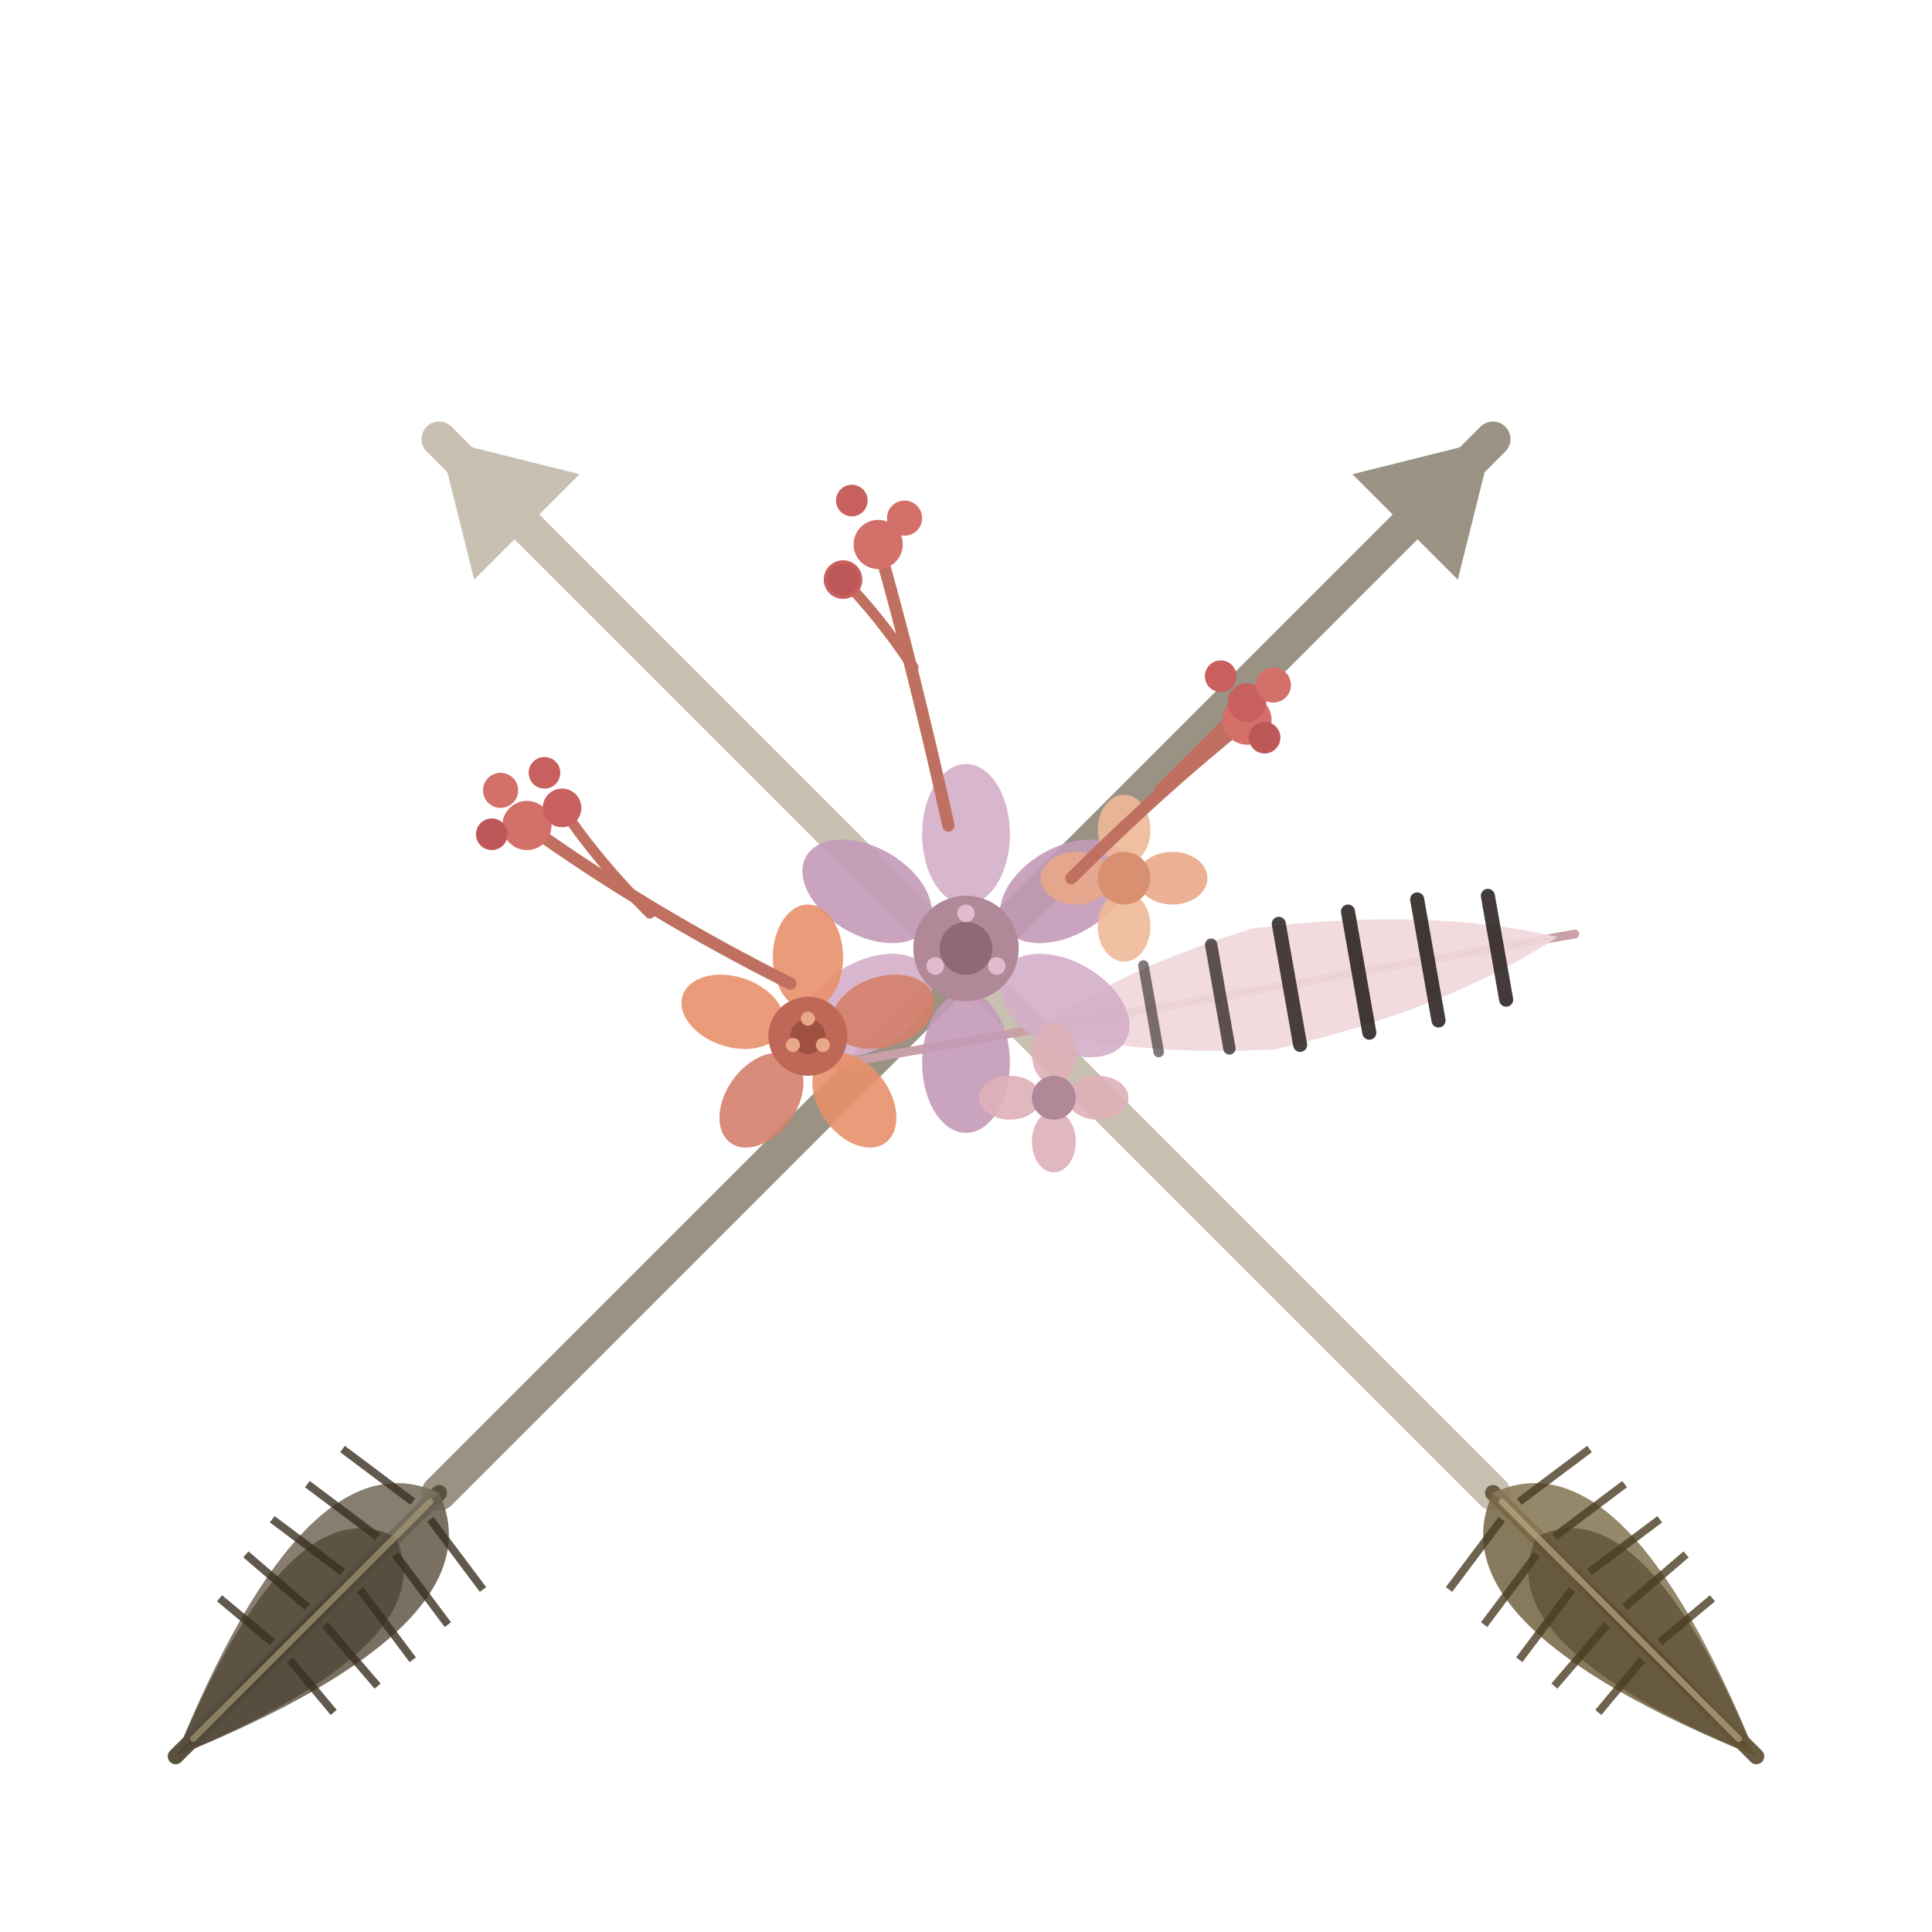
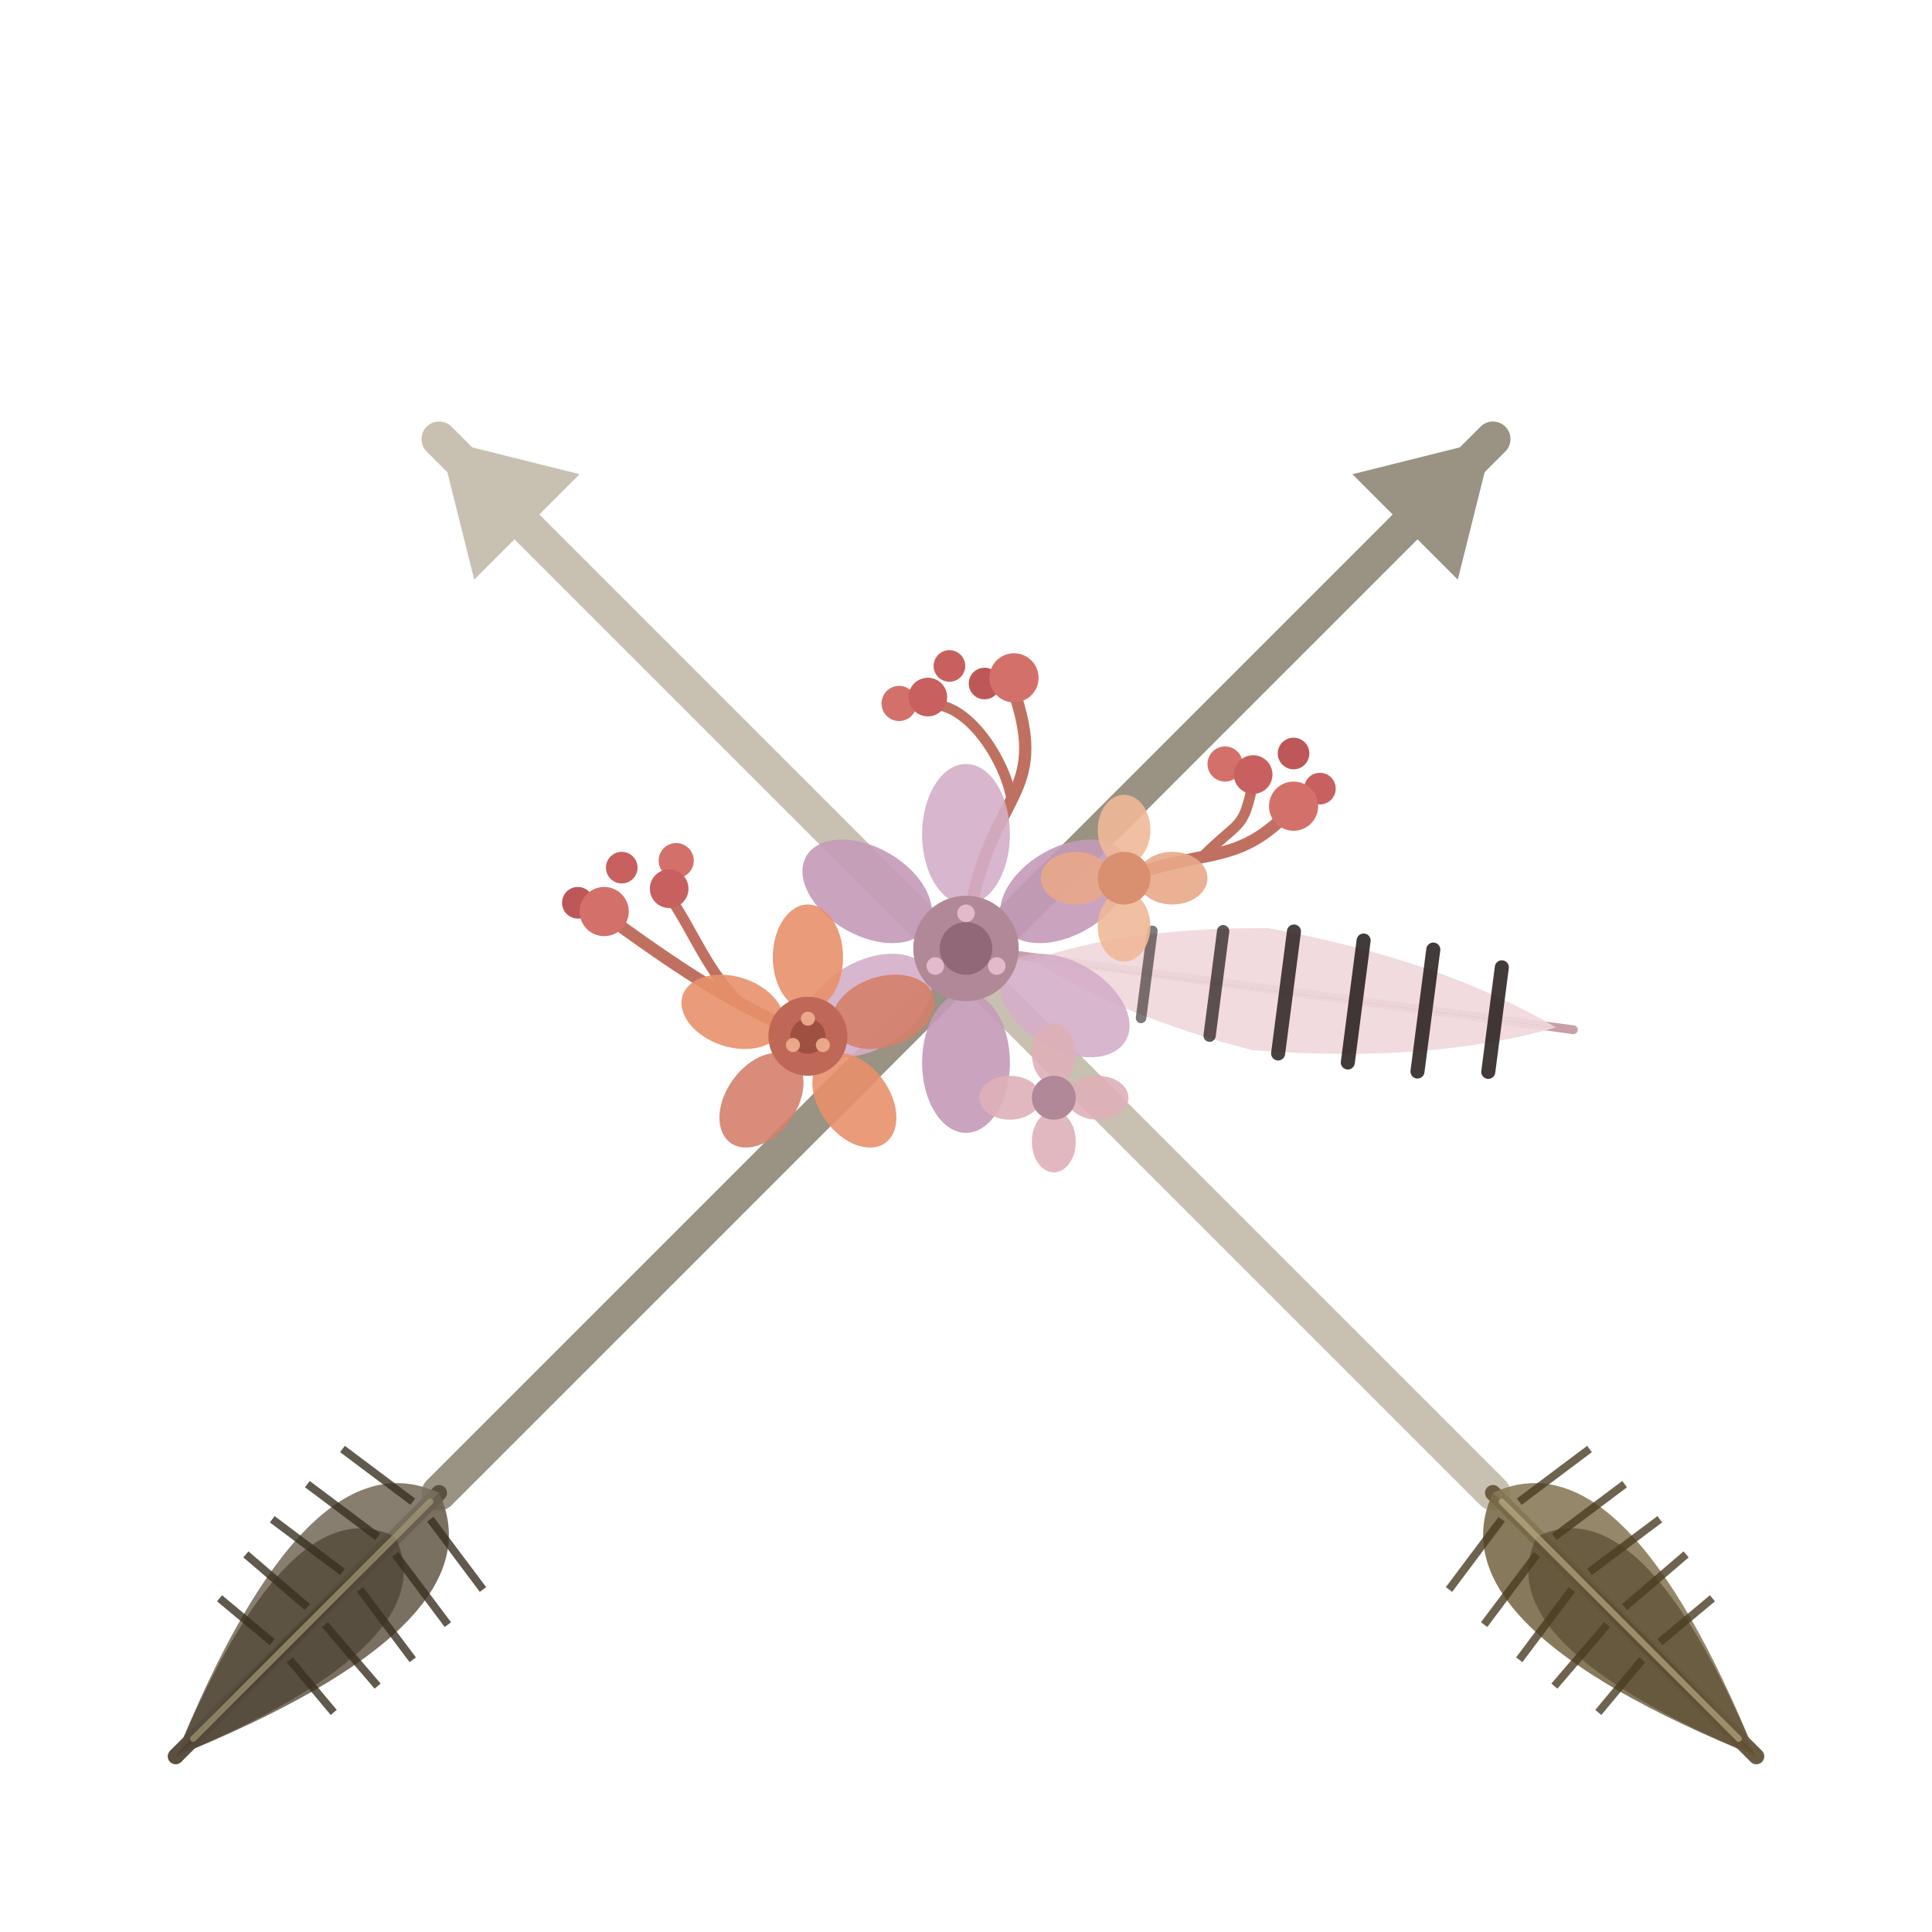
- <svg xmlns="http://www.w3.org/2000/svg" class="nav-logo-icon" viewBox="0 0 220 220" fill="none">
-   <line x1="50" y1="50" x2="170" y2="170" stroke="#c8c0b0" stroke-width="4" stroke-linecap="round" />
-   <polygon points="50,50 66,54 54,66" fill="#c8c0b0" />
-   <line x1="170" y1="170" x2="200" y2="200" stroke="#6a5c42" stroke-width="1.8" stroke-linecap="round" />
-   <path d="M170,170 Q185,163 200,200 Q183,185 170,170Z" fill="#8a7a5a" opacity="0.9" />
-   <path d="M170,170 Q163,185 200,200 Q185,183 170,170Z" fill="#7a6a4a" opacity="0.9" />
-   <path d="M175,175 Q187,169 200,200 Q186,188 175,175Z" fill="#5a4c30" opacity="0.7" />
-   <path d="M175,175 Q169,187 200,200 Q188,186 175,175Z" fill="#5a4c30" opacity="0.7" />
-   <line x1="173" y1="171" x2="181" y2="165" stroke="#4a3c22" stroke-width="0.9" opacity="0.8" />
-   <line x1="177" y1="175" x2="185" y2="169" stroke="#4a3c22" stroke-width="0.9" opacity="0.8" />
-   <line x1="181" y1="179" x2="189" y2="173" stroke="#4a3c22" stroke-width="0.9" opacity="0.8" />
-   <line x1="185" y1="183" x2="192" y2="177" stroke="#4a3c22" stroke-width="0.9" opacity="0.8" />
-   <line x1="189" y1="187" x2="195" y2="182" stroke="#4a3c22" stroke-width="0.9" opacity="0.8" />
-   <line x1="171" y1="173" x2="165" y2="181" stroke="#4a3c22" stroke-width="0.9" opacity="0.8" />
-   <line x1="175" y1="177" x2="169" y2="185" stroke="#4a3c22" stroke-width="0.9" opacity="0.8" />
-   <line x1="179" y1="181" x2="173" y2="189" stroke="#4a3c22" stroke-width="0.9" opacity="0.8" />
-   <line x1="183" y1="185" x2="177" y2="192" stroke="#4a3c22" stroke-width="0.9" opacity="0.8" />
-   <line x1="187" y1="189" x2="182" y2="195" stroke="#4a3c22" stroke-width="0.9" opacity="0.8" />
-   <line x1="171" y1="171" x2="198" y2="198" stroke="#c8b890" stroke-width="0.7" opacity="0.6" stroke-linecap="round" />
-   <line x1="170" y1="50" x2="50" y2="170" stroke="#9a9282" stroke-width="4" stroke-linecap="round" />
-   <polygon points="170,50 154,54 166,66" fill="#9a9282" />
-   <line x1="50" y1="170" x2="20" y2="200" stroke="#5a5040" stroke-width="1.8" stroke-linecap="round" />
-   <path d="M50,170 Q35,163 20,200 Q37,185 50,170Z" fill="#7a7060" opacity="0.9" />
-   <path d="M50,170 Q57,185 20,200 Q35,183 50,170Z" fill="#6a6050" opacity="0.9" />
-   <path d="M45,175 Q33,169 20,200 Q34,188 45,175Z" fill="#4a4030" opacity="0.7" />
-   <path d="M45,175 Q51,187 20,200 Q32,186 45,175Z" fill="#4a4030" opacity="0.7" />
-   <line x1="47" y1="171" x2="39" y2="165" stroke="#3a3020" stroke-width="0.9" opacity="0.8" />
-   <line x1="43" y1="175" x2="35" y2="169" stroke="#3a3020" stroke-width="0.9" opacity="0.8" />
-   <line x1="39" y1="179" x2="31" y2="173" stroke="#3a3020" stroke-width="0.9" opacity="0.8" />
-   <line x1="35" y1="183" x2="28" y2="177" stroke="#3a3020" stroke-width="0.9" opacity="0.8" />
-   <line x1="31" y1="187" x2="25" y2="182" stroke="#3a3020" stroke-width="0.9" opacity="0.8" />
-   <line x1="49" y1="173" x2="55" y2="181" stroke="#3a3020" stroke-width="0.9" opacity="0.8" />
-   <line x1="45" y1="177" x2="51" y2="185" stroke="#3a3020" stroke-width="0.9" opacity="0.8" />
-   <line x1="41" y1="181" x2="47" y2="189" stroke="#3a3020" stroke-width="0.9" opacity="0.8" />
-   <line x1="37" y1="185" x2="43" y2="192" stroke="#3a3020" stroke-width="0.9" opacity="0.8" />
-   <line x1="33" y1="189" x2="38" y2="195" stroke="#3a3020" stroke-width="0.9" opacity="0.8" />
-   <line x1="49" y1="171" x2="22" y2="198" stroke="#b0a880" stroke-width="0.7" opacity="0.6" stroke-linecap="round" />
-   <g transform="translate(136,114) rotate(170)">
-     <line x1="-44" y1="0" x2="44" y2="0" stroke="#c8a0a8" stroke-width="1" stroke-linecap="round" />
-     <path d="M-42,0 Q-28,-6 -8,-7 Q8,-5 18,0Z" fill="#f0d8dc" opacity="0.92" />
-     <path d="M-42,0 Q-28,6 -8,7 Q8,5 18,0Z" fill="#f0d8dc" opacity="0.92" />
-     <line x1="-35" y1="-6" x2="-35" y2="6" stroke="#2a2020" stroke-width="1.6" opacity="0.88" stroke-linecap="round" />
-     <line x1="-27" y1="-7" x2="-27" y2="7" stroke="#2a2020" stroke-width="1.6" opacity="0.88" stroke-linecap="round" />
-     <line x1="-19" y1="-7" x2="-19" y2="7" stroke="#2a2020" stroke-width="1.6" opacity="0.88" stroke-linecap="round" />
-     <line x1="-11" y1="-7" x2="-11" y2="7" stroke="#2a2020" stroke-width="1.6" opacity="0.85" stroke-linecap="round" />
-     <line x1="-3" y1="-6" x2="-3" y2="6" stroke="#2a2020" stroke-width="1.4" opacity="0.75" stroke-linecap="round" />
-     <line x1="5" y1="-5" x2="5" y2="5" stroke="#2a2020" stroke-width="1.2" opacity="0.6" stroke-linecap="round" />
-   </g>
-   <g transform="translate(110,108)">
-     <ellipse cx="0" cy="-13" rx="5" ry="8" fill="#d4aec8" opacity="0.9" transform="rotate(0)" />
-     <ellipse cx="0" cy="-13" rx="5" ry="8" fill="#c49ab8" opacity="0.9" transform="rotate(60)" />
-     <ellipse cx="0" cy="-13" rx="5" ry="8" fill="#d4aec8" opacity="0.9" transform="rotate(120)" />
-     <ellipse cx="0" cy="-13" rx="5" ry="8" fill="#c49ab8" opacity="0.9" transform="rotate(180)" />
-     <ellipse cx="0" cy="-13" rx="5" ry="8" fill="#d4aec8" opacity="0.9" transform="rotate(240)" />
-     <ellipse cx="0" cy="-13" rx="5" ry="8" fill="#c49ab8" opacity="0.9" transform="rotate(300)" />
-     <circle cx="0" cy="0" r="6" fill="#b08898" />
-     <circle cx="0" cy="0" r="3" fill="#906878" />
-     <circle cx="0" cy="-4" r="1" fill="#e8c0d0" opacity="0.9" />
-     <circle cx="3.5" cy="2" r="1" fill="#e8c0d0" opacity="0.9" />
-     <circle cx="-3.5" cy="2" r="1" fill="#e8c0d0" opacity="0.9" />
-   </g>
-   <g transform="translate(92,118)">
-     <ellipse cx="0" cy="-9" rx="4" ry="6" fill="#e8906a" opacity="0.9" transform="rotate(0)" />
-     <ellipse cx="0" cy="-9" rx="4" ry="6" fill="#d4806a" opacity="0.9" transform="rotate(72)" />
-     <ellipse cx="0" cy="-9" rx="4" ry="6" fill="#e8906a" opacity="0.9" transform="rotate(144)" />
-     <ellipse cx="0" cy="-9" rx="4" ry="6" fill="#d4806a" opacity="0.9" transform="rotate(216)" />
-     <ellipse cx="0" cy="-9" rx="4" ry="6" fill="#e8906a" opacity="0.9" transform="rotate(288)" />
-     <circle cx="0" cy="0" r="4.5" fill="#c06858" />
-     <circle cx="0" cy="0" r="2" fill="#a05040" />
-     <circle cx="0" cy="-2" r="0.8" fill="#f0b090" opacity="0.9" />
-     <circle cx="1.7" cy="1" r="0.8" fill="#f0b090" opacity="0.9" />
-     <circle cx="-1.7" cy="1" r="0.8" fill="#f0b090" opacity="0.9" />
-   </g>
-   <g transform="translate(128,100)">
-     <ellipse cx="0" cy="-5.5" rx="3" ry="4" fill="#f0b898" opacity="0.9" transform="rotate(0)" />
-     <ellipse cx="0" cy="-5.5" rx="3" ry="4" fill="#e8a888" opacity="0.9" transform="rotate(90)" />
-     <ellipse cx="0" cy="-5.5" rx="3" ry="4" fill="#f0b898" opacity="0.9" transform="rotate(180)" />
-     <ellipse cx="0" cy="-5.5" rx="3" ry="4" fill="#e8a888" opacity="0.9" transform="rotate(270)" />
-     <circle cx="0" cy="0" r="3" fill="#d89070" />
-   </g>
-   <g transform="translate(120,125)">
-     <ellipse cx="0" cy="-5" rx="2.5" ry="3.5" fill="#deb0b8" opacity="0.9" transform="rotate(0)" />
-     <ellipse cx="0" cy="-5" rx="2.5" ry="3.5" fill="#deb0b8" opacity="0.9" transform="rotate(90)" />
-     <ellipse cx="0" cy="-5" rx="2.5" ry="3.5" fill="#deb0b8" opacity="0.9" transform="rotate(180)" />
-     <ellipse cx="0" cy="-5" rx="2.5" ry="3.5" fill="#deb0b8" opacity="0.9" transform="rotate(270)" />
-     <circle cx="0" cy="0" r="2.5" fill="#b08898" />
-   </g>
-   <path d="M108,94 Q104,76 100,62" stroke="#c07060" stroke-width="1.4" fill="none" stroke-linecap="round" />
-   <path d="M104,76 Q100,70 96,66" stroke="#c07060" stroke-width="1.2" fill="none" stroke-linecap="round" />
-   <circle cx="100" cy="62" r="2.8" fill="#d4706a" />
-   <circle cx="96" cy="66" r="2.2" fill="#c86060" />
-   <circle cx="103" cy="59" r="2" fill="#d4706a" />
-   <circle cx="97" cy="57" r="1.8" fill="#c86060" />
-   <circle cx="96" cy="66" r="1.8" fill="#be5858" />
-   <path d="M90,112 Q74,104 60,94" stroke="#c07060" stroke-width="1.4" fill="none" stroke-linecap="round" />
-   <path d="M74,104 Q68,98 64,92" stroke="#c07060" stroke-width="1.2" fill="none" stroke-linecap="round" />
-   <circle cx="60" cy="94" r="2.8" fill="#d4706a" />
-   <circle cx="64" cy="92" r="2.2" fill="#c86060" />
-   <circle cx="57" cy="90" r="2" fill="#d4706a" />
-   <circle cx="62" cy="88" r="1.8" fill="#c86060" />
-   <circle cx="56" cy="95" r="1.8" fill="#be5858" />
-   <path d="M122,100 Q132,90 142,82" stroke="#c07060" stroke-width="1.4" fill="none" stroke-linecap="round" />
-   <path d="M132,90 Q138,84 142,80" stroke="#c07060" stroke-width="1.2" fill="none" stroke-linecap="round" />
-   <circle cx="142" cy="82" r="2.8" fill="#d4706a" />
-   <circle cx="142" cy="80" r="2.2" fill="#c86060" />
-   <circle cx="145" cy="78" r="2" fill="#d4706a" />
-   <circle cx="139" cy="77" r="1.8" fill="#c86060" />
-   <circle cx="144" cy="84" r="1.8" fill="#be5858" />
+ <svg xmlns="http://www.w3.org/2000/svg" width="220" height="220" viewBox="0 0 220 220" fill="none">
+   <path d="M50 50L170 170" stroke="#C8C0B0" stroke-width="4" stroke-linecap="round" />
+   <path d="M50 50L66 54L54 66L50 50Z" fill="#C8C0B0" />
+   <path d="M170 170L200 200" stroke="#6A5C42" stroke-width="1.8" stroke-linecap="round" />
+   <path opacity="0.9" d="M170 170C180 165.333 190 175.333 200 200C188.667 190 178.667 180 170 170Z" fill="#8A7A5A" />
+   <path opacity="0.9" d="M170 170C165.333 180 175.333 190 200 200C190 188.667 180 178.667 170 170Z" fill="#7A6A4A" />
+   <path opacity="0.7" d="M175 175C183 171 191.333 179.333 200 200C190.667 192 182.333 183.667 175 175Z" fill="#5A4C30" />
+   <path opacity="0.7" d="M175 175C171 183 179.333 191.333 200 200C192 190.667 183.667 182.333 175 175Z" fill="#5A4C30" />
+   <path opacity="0.8" d="M173 171L181 165" stroke="#4A3C22" stroke-width="0.9" />
+   <path opacity="0.8" d="M177 175L185 169" stroke="#4A3C22" stroke-width="0.9" />
+   <path opacity="0.8" d="M181 179L189 173" stroke="#4A3C22" stroke-width="0.9" />
+   <path opacity="0.8" d="M185 183L192 177" stroke="#4A3C22" stroke-width="0.9" />
+   <path opacity="0.8" d="M189 187L195 182" stroke="#4A3C22" stroke-width="0.9" />
+   <path opacity="0.8" d="M171 173L165 181" stroke="#4A3C22" stroke-width="0.9" />
+   <path opacity="0.8" d="M175 177L169 185" stroke="#4A3C22" stroke-width="0.9" />
+   <path opacity="0.8" d="M179 181L173 189" stroke="#4A3C22" stroke-width="0.9" />
+   <path opacity="0.8" d="M183 185L177 192" stroke="#4A3C22" stroke-width="0.9" />
+   <path opacity="0.8" d="M187 189L182 195" stroke="#4A3C22" stroke-width="0.9" />
+   <path opacity="0.6" d="M171 171L198 198" stroke="#C8B890" stroke-width="0.7" stroke-linecap="round" />
+   <path d="M170 50L50 170" stroke="#9A9282" stroke-width="4" stroke-linecap="round" />
+   <path d="M170 50L154 54L166 66L170 50Z" fill="#9A9282" />
+   <path d="M50 170L20 200" stroke="#5A5040" stroke-width="1.8" stroke-linecap="round" />
+   <path opacity="0.9" d="M50 170C40 165.333 30 175.333 20 200C31.333 190 41.333 180 50 170Z" fill="#7A7060" />
+   <path opacity="0.9" d="M50 170C54.667 180 44.667 190 20 200C30 188.667 40 178.667 50 170Z" fill="#6A6050" />
+   <path opacity="0.7" d="M45 175C37 171 28.667 179.333 20 200C29.333 192 37.667 183.667 45 175Z" fill="#4A4030" />
+   <path opacity="0.7" d="M45 175C49 183 40.667 191.333 20 200C28 190.667 36.333 182.333 45 175Z" fill="#4A4030" />
+   <path opacity="0.8" d="M47 171L39 165" stroke="#3A3020" stroke-width="0.9" />
+   <path opacity="0.8" d="M43 175L35 169" stroke="#3A3020" stroke-width="0.9" />
+   <path opacity="0.8" d="M39 179L31 173" stroke="#3A3020" stroke-width="0.9" />
+   <path opacity="0.8" d="M35 183L28 177" stroke="#3A3020" stroke-width="0.9" />
+   <path opacity="0.8" d="M31 187L25 182" stroke="#3A3020" stroke-width="0.9" />
+   <path opacity="0.8" d="M49 173L55 181" stroke="#3A3020" stroke-width="0.9" />
+   <path opacity="0.8" d="M45 177L51 185" stroke="#3A3020" stroke-width="0.9" />
+   <path opacity="0.8" d="M41 181L47 189" stroke="#3A3020" stroke-width="0.9" />
+   <path opacity="0.8" d="M37 185L43 192" stroke="#3A3020" stroke-width="0.9" />
+   <path opacity="0.8" d="M33 189L38 195" stroke="#3A3020" stroke-width="0.9" />
+   <path opacity="0.6" d="M49 171L22 198" stroke="#B0A880" stroke-width="0.7" stroke-linecap="round" />
+   <path d="M179.169 117.26L110 108" stroke="#C8A0A8" stroke-linecap="round" />
+   <path opacity="0.92" d="M177.186 117.002C167.416 119.769 155.876 120.625 142.568 119.571C132.162 116.877 123.867 113.449 117.684 109.286L177.186 117.002Z" fill="#F0D8DC" />
+   <path opacity="0.92" d="M177.186 117.002C168.445 111.835 157.506 108.064 144.369 105.688C133.619 105.638 124.724 106.837 117.684 109.286L177.186 117.002Z" fill="#F0D8DC" />
+   <path opacity="0.88" d="M169.473 122.052L171.016 110.152" stroke="#2A2020" stroke-width="1.6" stroke-linecap="round" />
+   <path opacity="0.88" d="M161.41 122.015L163.211 108.131" stroke="#2A2020" stroke-width="1.6" stroke-linecap="round" />
+   <path opacity="0.88" d="M153.477 120.986L155.277 107.102" stroke="#2A2020" stroke-width="1.6" stroke-linecap="round" />
+   <path opacity="0.85" d="M145.543 119.957L147.344 106.074" stroke="#2A2020" stroke-width="1.6" stroke-linecap="round" />
+   <path opacity="0.75" d="M137.738 117.937L139.282 106.036" stroke="#2A2020" stroke-width="1.4" stroke-linecap="round" />
+   <path opacity="0.6" d="M129.933 115.916L131.219 105.999" stroke="#2A2020" stroke-width="1.2" stroke-linecap="round" />
+   <path d="M110.679 102.9C113.179 90.4 119.179 90.4 115.679 79.4" stroke="#C07060" stroke-width="1.4" stroke-linecap="round" />
+   <path d="M115.179 90.9C114.38 86.57 110.679 80.9 106.896 80.296" stroke="#C07060" stroke-width="1.2" stroke-linecap="round" />
+   <path d="M107.269 77.424C108.147 77.89 109.236 77.556 109.702 76.678C110.168 75.8 109.834 74.71 108.956 74.244C108.078 73.778 106.988 74.112 106.522 74.99C106.056 75.868 106.39 76.958 107.269 77.424Z" fill="#C86060" />
+   <path d="M111.269 79.424C112.147 79.89 113.236 79.556 113.702 78.678C114.168 77.8 113.834 76.71 112.956 76.244C112.078 75.778 110.988 76.112 110.522 76.99C110.056 77.868 110.39 78.958 111.269 79.424Z" fill="#BE5858" />
+   <path d="M114.152 79.66C115.518 80.385 117.213 79.865 117.938 78.499C118.663 77.133 118.143 75.438 116.777 74.713C115.411 73.988 113.716 74.508 112.991 75.874C112.266 77.24 112.786 78.935 114.152 79.66Z" fill="#D4706A" />
+   <path d="M101.445 81.871C102.421 82.389 103.632 82.018 104.149 81.042C104.667 80.066 104.296 78.856 103.32 78.338C102.345 77.82 101.134 78.191 100.616 79.167C100.098 80.143 100.47 81.353 101.445 81.871Z" fill="#D4706A" />
+   <path d="M104.622 81.318C105.695 81.888 107.027 81.48 107.597 80.406C108.166 79.333 107.758 78.001 106.684 77.432C105.611 76.862 104.279 77.27 103.71 78.344C103.14 79.417 103.549 80.749 104.622 81.318Z" fill="#C86060" />
+   <path opacity="0.9" d="M110 103C112.761 103 115 99.418 115 95C115 90.582 112.761 87 110 87C107.239 87 105 90.582 105 95C105 99.418 107.239 103 110 103Z" fill="#D4AEC8" />
+   <path opacity="0.9" d="M114.33 105.5C115.711 107.891 119.932 108.039 123.758 105.83C127.585 103.621 129.567 99.891 128.187 97.5C126.806 95.109 122.585 94.961 118.758 97.17C114.932 99.379 112.949 103.109 114.33 105.5Z" fill="#C49AB8" />
+   <path opacity="0.9" d="M114.33 110.5C112.949 112.891 114.932 116.621 118.758 118.83C122.585 121.039 126.806 120.891 128.187 118.5C129.567 116.109 127.585 112.379 123.758 110.17C119.932 107.961 115.711 108.109 114.33 110.5Z" fill="#D4AEC8" />
+   <path opacity="0.9" d="M110 113C107.239 113 105 116.582 105 121C105 125.418 107.239 129 110 129C112.761 129 115 125.418 115 121C115 116.582 112.761 113 110 113Z" fill="#C49AB8" />
+   <path opacity="0.9" d="M105.67 110.5C104.289 108.109 100.068 107.961 96.242 110.17C92.415 112.379 90.433 116.109 91.814 118.5C93.194 120.891 97.415 121.039 101.242 118.83C105.068 116.621 107.051 112.891 105.67 110.5Z" fill="#D4AEC8" />
+   <path opacity="0.9" d="M105.67 105.5C107.051 103.109 105.068 99.379 101.242 97.17C97.415 94.961 93.194 95.109 91.814 97.5C90.433 99.891 92.415 103.621 96.242 105.83C100.068 108.039 104.289 107.891 105.67 105.5Z" fill="#C49AB8" />
+   <path d="M110 114C113.314 114 116 111.314 116 108C116 104.686 113.314 102 110 102C106.686 102 104 104.686 104 108C104 111.314 106.686 114 110 114Z" fill="#B08898" />
+   <path d="M110 111C111.657 111 113 109.657 113 108C113 106.343 111.657 105 110 105C108.343 105 107 106.343 107 108C107 109.657 108.343 111 110 111Z" fill="#906878" />
+   <path opacity="0.9" d="M110 105C110.552 105 111 104.552 111 104C111 103.448 110.552 103 110 103C109.448 103 109 103.448 109 104C109 104.552 109.448 105 110 105Z" fill="#E8C0D0" />
+   <path opacity="0.9" d="M113.5 111C114.052 111 114.5 110.552 114.5 110C114.5 109.448 114.052 109 113.5 109C112.948 109 112.5 109.448 112.5 110C112.5 110.552 112.948 111 113.5 111Z" fill="#E8C0D0" />
+   <path opacity="0.9" d="M106.5 111C107.052 111 107.5 110.552 107.5 110C107.5 109.448 107.052 109 106.5 109C105.948 109 105.5 109.448 105.5 110C105.5 110.552 105.948 111 106.5 111Z" fill="#E8C0D0" />
+   <path d="M92.5 118.5C81.833 113.167 79.333 111.667 70 105" stroke="#C07060" stroke-width="1.4" stroke-linecap="round" />
+   <path d="M84.5 114.5C80.5 110.5 79.167 106.5 76.5 102.5" stroke="#C07060" stroke-width="1.2" stroke-linecap="round" />
+   <path d="M65.8 104.6C66.794 104.6 67.6 103.794 67.6 102.8C67.6 101.806 66.794 101 65.8 101C64.806 101 64 101.806 64 102.8C64 103.794 64.806 104.6 65.8 104.6Z" fill="#BE5858" />
+   <path d="M68.8 106.6C70.346 106.6 71.6 105.346 71.6 103.8C71.6 102.254 70.346 101 68.8 101C67.254 101 66 102.254 66 103.8C66 105.346 67.254 106.6 68.8 106.6Z" fill="#D4706A" />
+   <path d="M77 100C78.105 100 79 99.105 79 98C79 96.895 78.105 96 77 96C75.895 96 75 96.895 75 98C75 99.105 75.895 100 77 100Z" fill="#D4706A" />
+   <path d="M76.2 103.4C77.415 103.4 78.4 102.415 78.4 101.2C78.4 99.985 77.415 99 76.2 99C74.985 99 74 99.985 74 101.2C74 102.415 74.985 103.4 76.2 103.4Z" fill="#C86060" />
+   <path d="M70.8 100.6C71.794 100.6 72.6 99.794 72.6 98.8C72.6 97.806 71.794 97 70.8 97C69.806 97 69 97.806 69 98.8C69 99.794 69.806 100.6 70.8 100.6Z" fill="#C86060" />
+   <path opacity="0.9" d="M92 115C94.209 115 96 112.314 96 109C96 105.686 94.209 103 92 103C89.791 103 88 105.686 88 109C88 112.314 89.791 115 92 115Z" fill="#E8906A" />
+   <path opacity="0.9" d="M94.853 117.073C95.536 119.174 98.644 120.047 101.796 119.023C104.947 117.999 106.949 115.466 106.266 113.365C105.583 111.264 102.475 110.391 99.323 111.415C96.172 112.439 94.171 114.972 94.853 117.073Z" fill="#D4806A" />
+   <path opacity="0.9" d="M93.763 120.427C91.976 121.726 92.106 124.951 94.054 127.632C96.002 130.313 99.029 131.434 100.817 130.135C102.604 128.837 102.474 125.611 100.526 122.93C98.578 120.249 95.551 119.129 93.763 120.427Z" fill="#E8906A" />
+   <path opacity="0.9" d="M90.237 120.427C88.449 119.129 85.422 120.249 83.474 122.93C81.526 125.611 81.396 128.837 83.183 130.135C84.971 131.434 87.998 130.313 89.946 127.632C91.894 124.951 92.024 121.726 90.237 120.427Z" fill="#D4806A" />
+   <path opacity="0.9" d="M89.147 117.073C89.829 114.972 87.828 112.439 84.677 111.415C81.525 110.391 78.417 111.264 77.734 113.365C77.052 115.466 79.053 117.999 82.204 119.023C85.356 120.047 88.464 119.174 89.147 117.073Z" fill="#E8906A" />
+   <path d="M92 122.5C94.485 122.5 96.5 120.485 96.5 118C96.5 115.515 94.485 113.5 92 113.5C89.515 113.5 87.5 115.515 87.5 118C87.5 120.485 89.515 122.5 92 122.5Z" fill="#C06858" />
+   <path d="M92 120C93.105 120 94 119.105 94 118C94 116.895 93.105 116 92 116C90.895 116 90 116.895 90 118C90 119.105 90.895 120 92 120Z" fill="#A05040" />
+   <path opacity="0.9" d="M92 116.8C92.442 116.8 92.8 116.442 92.8 116C92.8 115.558 92.442 115.2 92 115.2C91.558 115.2 91.2 115.558 91.2 116C91.2 116.442 91.558 116.8 92 116.8Z" fill="#F0B090" />
+   <path opacity="0.9" d="M93.7 119.8C94.142 119.8 94.5 119.442 94.5 119C94.5 118.558 94.142 118.2 93.7 118.2C93.258 118.2 92.9 118.558 92.9 119C92.9 119.442 93.258 119.8 93.7 119.8Z" fill="#F0B090" />
+   <path opacity="0.9" d="M90.3 119.8C90.742 119.8 91.1 119.442 91.1 119C91.1 118.558 90.742 118.2 90.3 118.2C89.858 118.2 89.5 118.558 89.5 119C89.5 119.442 89.858 119.8 90.3 119.8Z" fill="#F0B090" />
+   <path d="M128 100C136.8 96.616 140.5 98.5 146.087 93.124" stroke="#C07060" stroke-width="1.4" stroke-linecap="round" />
+   <path d="M147.3 87.6C148.294 87.6 149.1 86.794 149.1 85.8C149.1 84.806 148.294 84 147.3 84C146.306 84 145.5 84.806 145.5 85.8C145.5 86.794 146.306 87.6 147.3 87.6Z" fill="#BE5858" />
+   <path d="M137 97.5C141 93.5 141.5 94.5 142.5 90" stroke="#C07060" stroke-width="1.2" stroke-linecap="round" />
+   <path d="M150.3 91.6C151.294 91.6 152.1 90.794 152.1 89.8C152.1 88.806 151.294 88 150.3 88C149.306 88 148.5 88.806 148.5 89.8C148.5 90.794 149.306 91.6 150.3 91.6Z" fill="#C86060" />
+   <path d="M147.3 94.6C148.846 94.6 150.1 93.346 150.1 91.8C150.1 90.254 148.846 89 147.3 89C145.754 89 144.5 90.254 144.5 91.8C144.5 93.346 145.754 94.6 147.3 94.6Z" fill="#D4706A" />
+   <path d="M139.5 89C140.605 89 141.5 88.105 141.5 87C141.5 85.895 140.605 85 139.5 85C138.395 85 137.5 85.895 137.5 87C137.5 88.105 138.395 89 139.5 89Z" fill="#D4706A" />
+   <path d="M142.7 90.4C143.915 90.4 144.9 89.415 144.9 88.2C144.9 86.985 143.915 86 142.7 86C141.485 86 140.5 86.985 140.5 88.2C140.5 89.415 141.485 90.4 142.7 90.4Z" fill="#C86060" />
+   <path opacity="0.9" d="M128 98.5C129.657 98.5 131 96.709 131 94.5C131 92.291 129.657 90.5 128 90.5C126.343 90.5 125 92.291 125 94.5C125 96.709 126.343 98.5 128 98.5Z" fill="#F0B898" />
+   <path opacity="0.9" d="M129.5 100C129.5 101.657 131.291 103 133.5 103C135.709 103 137.5 101.657 137.5 100C137.5 98.343 135.709 97 133.5 97C131.291 97 129.5 98.343 129.5 100Z" fill="#E8A888" />
+   <path opacity="0.9" d="M128 101.5C126.343 101.5 125 103.291 125 105.5C125 107.709 126.343 109.5 128 109.5C129.657 109.5 131 107.709 131 105.5C131 103.291 129.657 101.5 128 101.5Z" fill="#F0B898" />
+   <path opacity="0.9" d="M126.5 100C126.5 98.343 124.709 97 122.5 97C120.291 97 118.5 98.343 118.5 100C118.5 101.657 120.291 103 122.5 103C124.709 103 126.5 101.657 126.5 100Z" fill="#E8A888" />
+   <path d="M128 103C129.657 103 131 101.657 131 100C131 98.343 129.657 97 128 97C126.343 97 125 98.343 125 100C125 101.657 126.343 103 128 103Z" fill="#D89070" />
+   <path opacity="0.9" d="M120 123.5C121.381 123.5 122.5 121.933 122.5 120C122.5 118.067 121.381 116.5 120 116.5C118.619 116.5 117.5 118.067 117.5 120C117.5 121.933 118.619 123.5 120 123.5Z" fill="#DEB0B8" />
+   <path opacity="0.9" d="M121.5 125C121.5 126.381 123.067 127.5 125 127.5C126.933 127.5 128.5 126.381 128.5 125C128.5 123.619 126.933 122.5 125 122.5C123.067 122.5 121.5 123.619 121.5 125Z" fill="#DEB0B8" />
+   <path opacity="0.9" d="M120 126.5C118.619 126.5 117.5 128.067 117.5 130C117.5 131.933 118.619 133.5 120 133.5C121.381 133.5 122.5 131.933 122.5 130C122.5 128.067 121.381 126.5 120 126.5Z" fill="#DEB0B8" />
+   <path opacity="0.9" d="M118.5 125C118.5 123.619 116.933 122.5 115 122.5C113.067 122.5 111.5 123.619 111.5 125C111.5 126.381 113.067 127.5 115 127.5C116.933 127.5 118.5 126.381 118.5 125Z" fill="#DEB0B8" />
+   <path d="M120 127.5C121.381 127.5 122.5 126.381 122.5 125C122.5 123.619 121.381 122.5 120 122.5C118.619 122.5 117.5 123.619 117.5 125C117.5 126.381 118.619 127.5 120 127.5Z" fill="#B08898" />
</svg>
